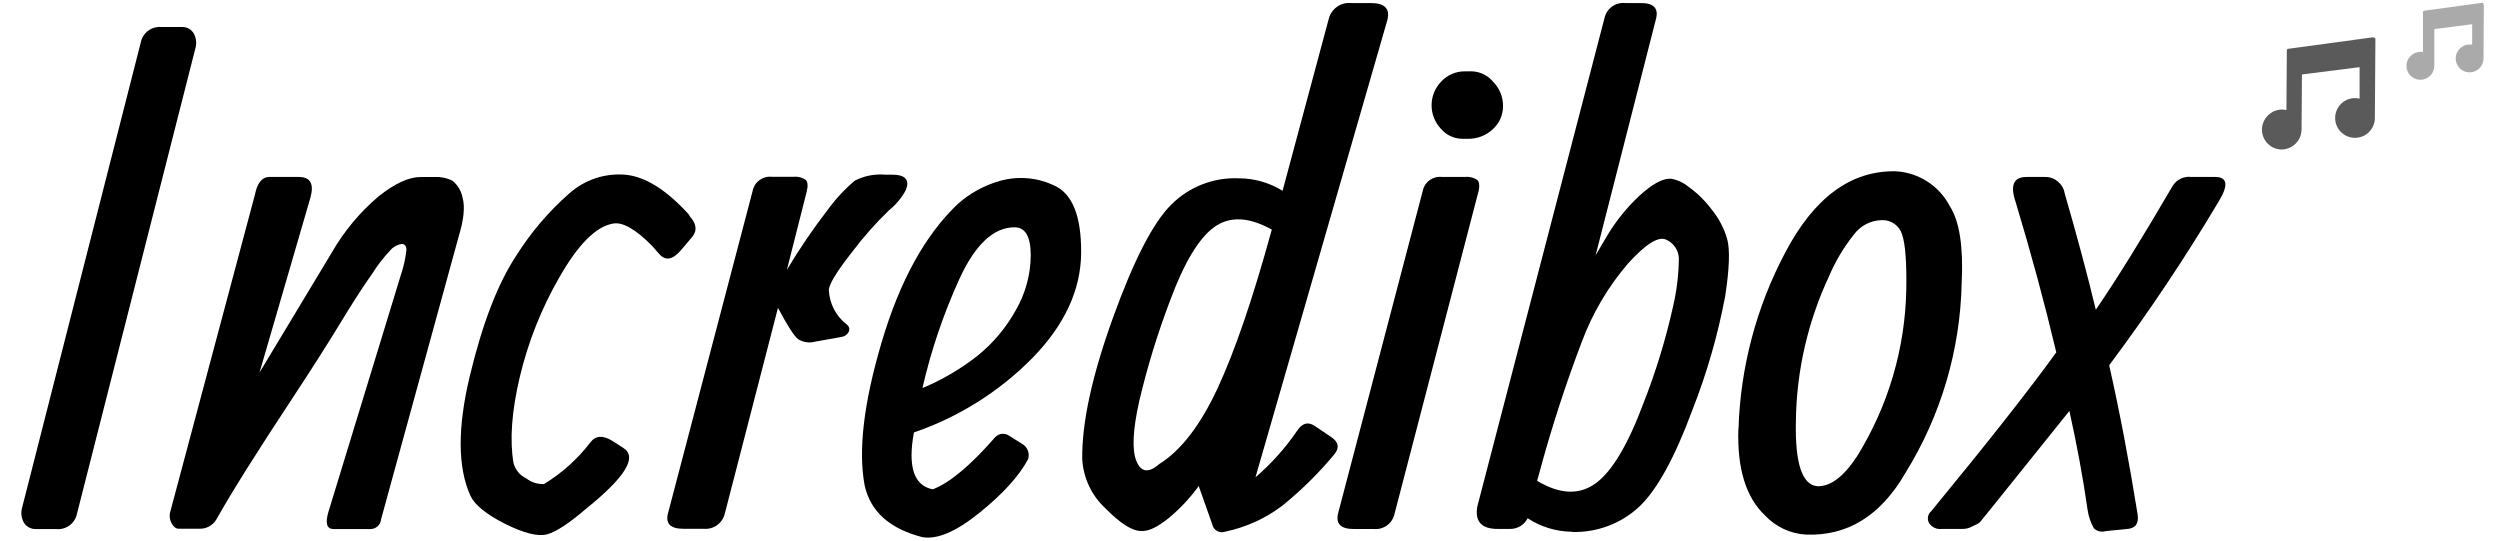
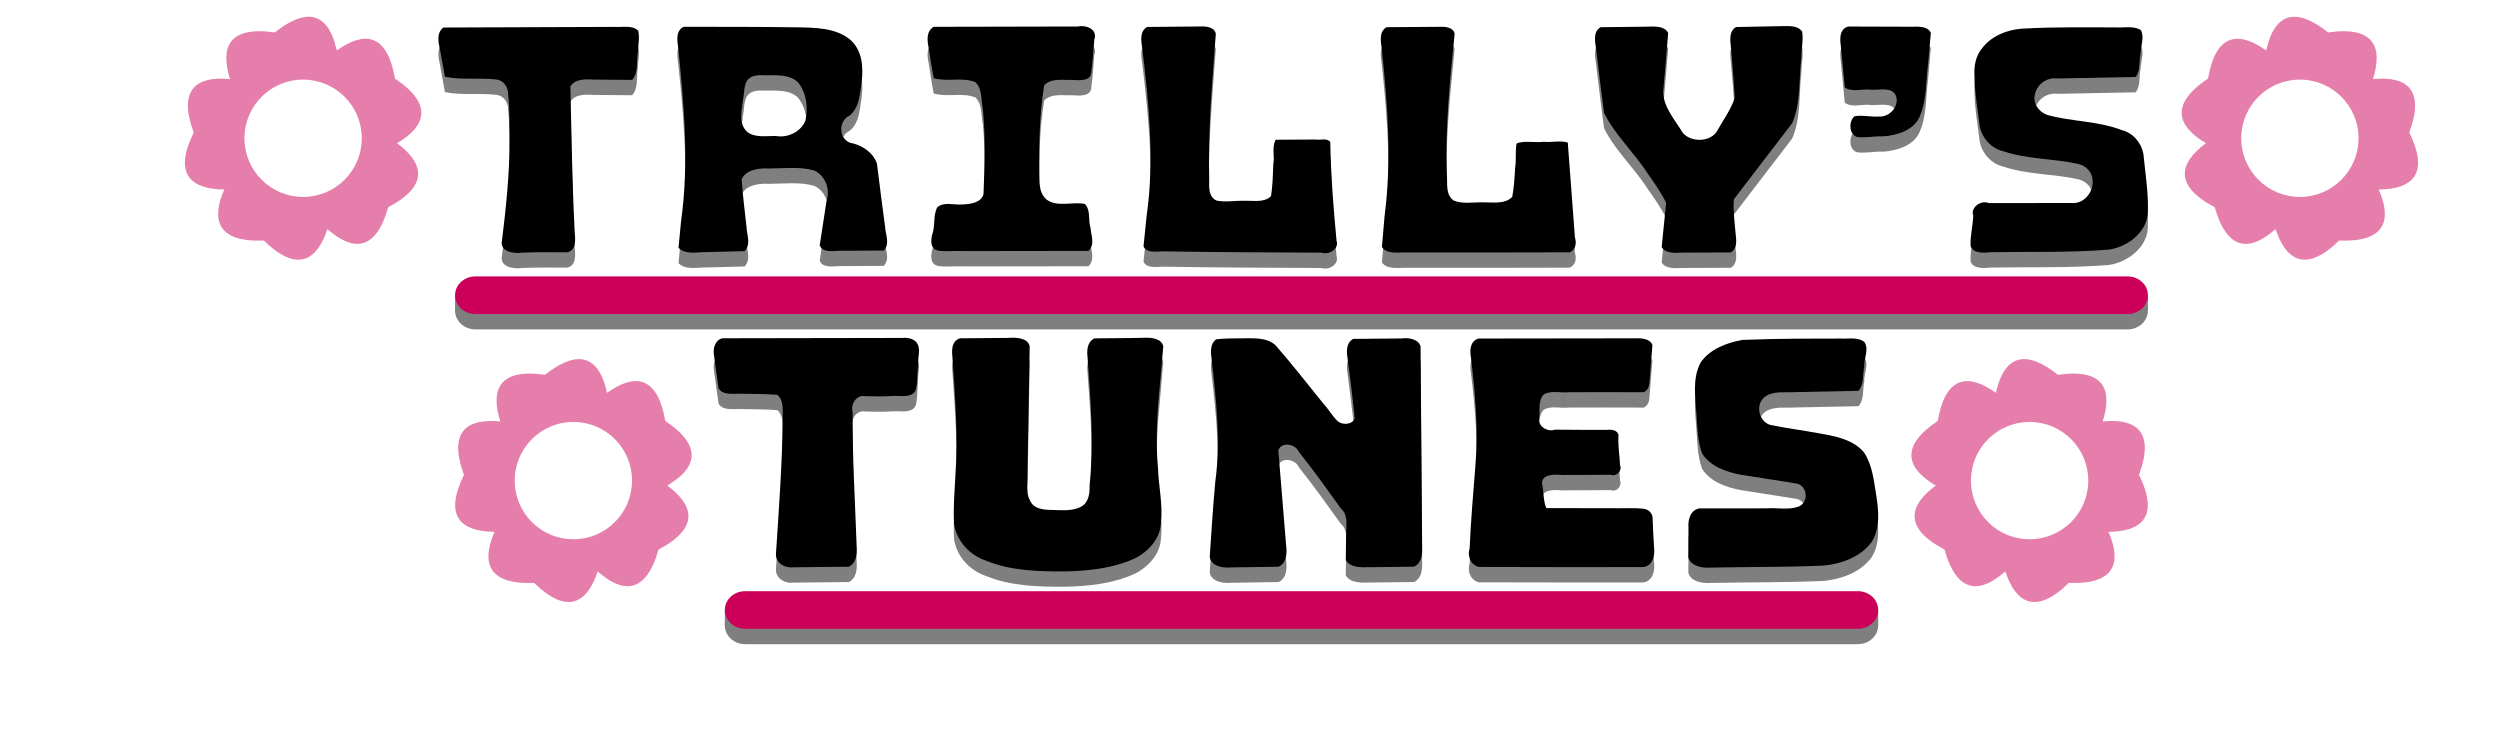
- <svg xmlns="http://www.w3.org/2000/svg" id="png" viewBox="0 0 370 80">
-   <defs>
-     <style>.cls-1{fill:#5a5a5a;}.cls-2{fill:#aaa;}</style>
+ <svg xmlns="http://www.w3.org/2000/svg" id="png" viewBox="0 0 555 165" version="1.1" xml:space="preserve" width="555" height="165">
+   <defs id="defs4">
+     <style id="style2">.cls-1{fill:#5a5a5a;}.cls-2{fill:#aaa;}</style>
  </defs>
-   <path d="M20.84,6.26A2.84,2.84,0,0,1,23.89,4h3a1.94,1.94,0,0,1,1.78.94,2.93,2.93,0,0,1,.22,2.32L11.4,76A2.84,2.84,0,0,1,8.33,78.3h-3a2,2,0,0,1-1.78-.93,2.86,2.86,0,0,1-.28-2.23Z" />
-   <path d="M38.41,55.13,49.08,37.42a31.33,31.33,0,0,1,7-8.4q3.58-2.82,6.14-2.82h2.16a5.07,5.07,0,0,1,2.58.55,4.19,4.19,0,0,1,1.5,2.51q.57,2-.58,5.76L56.4,76.85a1.58,1.58,0,0,1-1.65,1.45H49.38q-1.5,0-.8-2.45L59.35,40.62a17.06,17.06,0,0,0,.8-3.63q0-.88-.7-.88a2.71,2.71,0,0,0-1.68.93,21.92,21.92,0,0,0-2.63,3.39q-2,2.81-4.71,7.28t-7,11q-8,12.1-11.41,18.17a2.8,2.8,0,0,1-2.57,1.37h-3q-.63,0-1.07-.83a2.33,2.33,0,0,1-.14-1.83L37.72,28.85q.52-2.65,2.14-2.66h4.38q2.52,0,1.72,3Z" />
-   <path d="M102,31.91q1.65,1.75.4,3.21l-1.7,2q-1.76,2-3.11.5l-1.1-1.25q-3.71-3.76-5.86-3.26-3.71.7-7.82,7.89a55,55,0,0,0-5.89,14.83Q75.13,63.42,76,68.53a3.5,3.5,0,0,0,1.9,2.28,4,4,0,0,0,2.61.83,25,25,0,0,0,6.86-6.16q1.15-1.55,3.31-.2l1.55,1q3.26,2-5.56,9.07Q83,78.5,81,79.07t-6.23-1.53q-4.18-2.11-5.14-4.16-2.86-6.26-.08-17.81t6.81-17.66a42.1,42.1,0,0,1,7.9-9.29,11.07,11.07,0,0,1,8.32-2.76q4.46.43,9.47,6" />
-   <path d="M116.46,39.93a90.57,90.57,0,0,1,6-8.82,24.52,24.52,0,0,1,4.06-4.38,8.33,8.33,0,0,1,4.48-.88h1q3,0,2.05,2.3a9.71,9.71,0,0,1-2.51,3,52.86,52.86,0,0,0-5.44,6.16q-3.43,4.36-3.43,5.66A6.86,6.86,0,0,0,125.28,48a.87.87,0,0,1,.35,1.08,1.44,1.44,0,0,1-1.05.78l-3.91.7a3.2,3.2,0,0,1-2.53-.35q-.88-.65-3-4.65l-7.87,30.46a2.93,2.93,0,0,1-3.12,2.24h-3q-2.92,0-2.27-2.35l12.52-47.69a2.6,2.6,0,0,1,2.87-2.05h3.17a2.62,2.62,0,0,1,1.81.45q.45.45.15,1.71Z" />
-   <path d="M135.26,64q-1.4,7.61,2.79,8.42,3.74-1.42,9.27-7.75a1.57,1.57,0,0,1,2-.2l1.94,1.21a1.93,1.93,0,0,1,.9,2.28q-2,3.74-7.21,7.94t-8.47,3.59q-7.26-1.87-8.52-7.69-1.45-7.79,2.56-21.27T141.74,30.2A15.82,15.82,0,0,1,148,26.77a11.42,11.42,0,0,1,7.9.63q4.16,1.75,4.11,10T152.78,53a45.11,45.11,0,0,1-17.52,11m1.25-6.56a34.86,34.86,0,0,0,8.19-4.81,22.93,22.93,0,0,0,5.63-6.71,16.41,16.41,0,0,0,2.22-8.12q0-4.16-2.39-4.16-4.68,0-8.19,7.69a84.19,84.19,0,0,0-5.45,16.11" />
-   <path d="M205.32,3,185.81,70.64A35.3,35.3,0,0,0,192,63.72q1.1-1.65,2.55-.7L197,64.67q1.66,1.1.5,2.55a54.54,54.54,0,0,1-7.74,7.64,21.19,21.19,0,0,1-8.45,3.83,1.45,1.45,0,0,1-1.9-1.1l-2-5.66a25.46,25.46,0,0,1-4.46,4.76q-2.36,1.9-3.85,1.9h-.21q-2,0-5.31-3.38a10.72,10.72,0,0,1-3.41-7.29q-.1-8,4.53-20.84t8.66-16.81a13.32,13.32,0,0,1,10-3.88,12.27,12.27,0,0,1,6.46,1.85L196.68,2.7A3.12,3.12,0,0,1,200,.45h2.86Q206,.45,205.32,3M188.26,34q-5.11-2.86-8.54-.4t-6.56,10.92a117.34,117.34,0,0,0-4.56,14.88q-1.43,6.41-.4,8.87t3.38.4q4.81-3,8.64-11.24t8-23.43" />
-   <path d="M218.81,28.36,206.39,76.05a2.85,2.85,0,0,1-3.07,2.24h-3q-2.87,0-2.27-2.36l12.52-47.69a2.59,2.59,0,0,1,2.86-2.05h3.41a2.6,2.6,0,0,1,1.8.45q.45.45.19,1.71m-1.89-17.79h1A4.29,4.29,0,0,1,221,12.12a5.06,5.06,0,0,1,1.45,3.56,4.57,4.57,0,0,1-1.5,3.43,5.24,5.24,0,0,1-3.76,1.43h-.8a4.18,4.18,0,0,1-3.13-1.48,5.05,5.05,0,0,1,.05-7,4.73,4.73,0,0,1,3.58-1.5" />
-   <path d="M232.65,78.7a12.19,12.19,0,0,1-6.56-2,2.86,2.86,0,0,1-2.72,1.58h-1.73q-3.57,0-3-3.31L237.46,2.7A2.84,2.84,0,0,1,240.53.45h2.33q2.83,0,2.23,2.34l-8.94,35,1.5-2.55A27.21,27.21,0,0,1,242.6,29q2.78-2.55,4.53-2.55h.2a5.66,5.66,0,0,1,2.55,1.18A15.65,15.65,0,0,1,253.32,31a12.2,12.2,0,0,1,2.31,4.41q.63,2.31-.3,8.42a93.11,93.11,0,0,1-4.83,16.78Q246.58,71.23,242.6,75a14,14,0,0,1-9.95,3.73m-5.16-7.57q5,3,8.63.4t7.08-11.8a96.48,96.48,0,0,0,4.43-14.48,32.41,32.41,0,0,0,.84-7.09,3.14,3.14,0,0,0-1.86-2.71q-1.71-.85-5.68,3.54a38.35,38.35,0,0,0-6.85,11.64,202.62,202.62,0,0,0-6.29,19.44Z" />
-   <path d="M257.3,63.42a59.65,59.65,0,0,1,6.89-26q6.43-12.27,16.38-12.07a9.6,9.6,0,0,1,8,5.16q2.16,3.36,1.76,11.37A55.62,55.62,0,0,1,282,70q-5.48,9.47-14.72,9.12a9,9,0,0,1-6.08-2.86q-4.22-4-3.92-12.82m17.57,4.08a48.5,48.5,0,0,0,7.28-24.7q.1-6-.62-8.12a3,3,0,0,0-3-2.12,5.26,5.26,0,0,0-4.16,2.17,26.43,26.43,0,0,0-3.66,6.15,52.08,52.08,0,0,0-4.9,21.48q-.2,9.28,3.17,9.58,2.92.1,5.89-4.44" />
-   <path d="M285.75,75.74q12.42-15.08,18.58-23.59-2.55-10.77-6-22.2-1.3-3.76,1.59-3.76h2.75a2.9,2.9,0,0,1,2.9,2.42q2.76,9.52,4.61,17.23,4.52-6.59,11.39-18.35a2.84,2.84,0,0,1,2.76-1.3h3.51q2.76,0,.5,3.67a279.24,279.24,0,0,1-16.18,24.2q2.35,10.44,4.21,22.09.3,2.05-1.65,2.15l-3.06.3a1.79,1.79,0,0,1-1.76-.4,7.69,7.69,0,0,1-.94-2.77q-1-7-2.69-14.61l-9.42,11.73-2.63,3.27-.52.64-.46.57a1.74,1.74,0,0,1-.62.54l-.67.31a2.91,2.91,0,0,1-1.64.4H287.4a1.93,1.93,0,0,1-1.9-.88,1.39,1.39,0,0,1,.25-1.68" />
-   <path class="cls-1" d="M351.27,5.51,338.66,7.22a.24.24,0,0,0-.21.24l-.06,8.83a3,3,0,0,0-.68-.08,3,3,0,0,0-2.94,2.92,2.94,2.94,0,0,0,2.92,3h0a3,3,0,0,0,2.94-2.92l.06-8.19,8.53-1.08,0,4.66a3.09,3.09,0,0,0-.68-.08,2.94,2.94,0,1,0,2.94,3l.08-11.7a.24.24,0,0,0-.27-.24" />
-   <path class="cls-2" d="M367.52.48a.24.24,0,0,0-.19-.06l-8.52,1.16a.24.24,0,0,0-.21.23l0,5.87a2.17,2.17,0,0,0-.38,0,2.06,2.06,0,0,0,0,4.13h0a2.07,2.07,0,0,0,2.06-2.05l0-5.46,5.6-.71,0,3a2.16,2.16,0,0,0-.38,0,2.06,2.06,0,1,0,2.06,2.08l.05-7.9a.24.24,0,0,0-.08-.18m-9.34,11.06Z" />
+   <g style="fill:none;stroke:none;stroke-linecap:square;stroke-miterlimit:10" id="g2447" transform="matrix(1.841889,0,0,1.70193,-555.6926,-568.5273)">
+     <path id="path5" style="fill:#cc005a;fill-opacity:0.505;stroke-width:11.314;stroke-linecap:square" d="M 130.912 70.636 C 128.493 70.685 125.479 72.017 121.796 74.922 C 109.123 73.08 106.874 79.075 109.557 87.608 C 109.549 87.618 109.543 87.625 109.536 87.634 C 109.527 87.645 109.522 87.653 109.514 87.663 C 100.609 86.813 95.211 90.257 99.648 102.27 C 93.98 113.753 98.988 117.743 107.932 117.828 C 107.939 117.84 107.944 117.848 107.951 117.86 C 107.959 117.871 107.965 117.879 107.973 117.891 C 104.414 126.095 106.021 132.293 118.815 131.786 C 127.982 140.723 133.324 137.193 136.169 128.716 C 136.183 128.712 136.194 128.71 136.208 128.706 C 136.221 128.703 136.23 128.698 136.244 128.694 C 142.947 134.615 149.336 135 152.807 122.675 C 164.14 116.718 162.436 110.548 155.252 105.222 C 155.253 105.208 155.254 105.198 155.254 105.183 C 155.255 105.17 155.254 105.161 155.254 105.147 C 162.958 100.601 165.3 94.642 154.648 87.531 C 152.485 74.912 146.089 74.628 138.804 79.814 C 138.791 79.81 138.783 79.805 138.77 79.8 C 138.757 79.795 138.747 79.793 138.734 79.788 C 137.503 74.257 135.095 70.551 130.912 70.636 z M 129.544 87.808 A 16.03 16.03 0 0 1 145.573 103.837 A 16.03 16.03 0 0 1 129.544 119.867 A 16.03 16.03 0 0 1 113.512 103.837 A 16.03 16.03 0 0 1 129.544 87.808 z " transform="matrix(0.4410999,0,0,0.477374,313.6643,347.1701)" />
+     <g clip-path="url(#p.0)" id="g2434">
+       <rect style="fill:#7f7f7f;fill-opacity:1;stroke-width:9.338;stroke-linecap:square" id="rect2" width="139.018" height="2.001" x="389.056" y="413.617" />
+       <rect style="fill:#7f7f7f;fill-opacity:1;stroke-width:11.314;stroke-linecap:square" id="rect1" width="204.04" height="2.002" x="356.545" y="372.558" />
+       <path id="path2856-3" style="fill:#7f7f7f;fill-opacity:1;stroke:none;stroke-width:2.225;stroke-linecap:square;stroke-miterlimit:10" d="m 516.904,339.456 c -0.253,0.004 -0.501,0.014 -0.729,0.01 -1.746,0.036 -3.492,0.073 -5.238,0.109 -0.909,0.592 -0.691,1.825 -0.605,2.742 0.165,2.171 0.347,4.342 0.449,6.518 -0.501,1.592 -1.454,2.979 -2.209,4.453 -0.989,1.463 -3.578,1.3 -4.301,-0.34 -0.987,-1.664 -2.337,-3.396 -2.072,-5.451 0.203,-2.382 0.387,-4.766 0.559,-7.15 -0.466,-0.977 -1.714,-0.836 -2.611,-0.816 -1.847,0.028 -3.694,0.045 -5.541,0.068 -0.937,0.626 -0.644,1.905 -0.533,2.844 0.301,2.776 0.62,5.549 0.957,8.32 1.31,2.915 3.658,5.175 5.252,7.92 0.811,1.229 1.62,2.469 2.234,3.811 -0.18,1.933 -0.361,3.866 -0.541,5.799 0.534,0.915 1.739,0.719 2.631,0.711 1.9,-0.017 3.799,-0.016 5.699,-0.025 0.924,-0.608 0.622,-1.847 0.553,-2.768 -0.106,-1.389 -0.288,-2.781 -0.176,-4.176 2.342,-3.311 4.686,-6.621 7.031,-9.93 1.082,-2.726 0.778,-5.732 1.107,-8.598 -0.009,-1.104 0.255,-2.27 0.084,-3.338 -0.431,-0.682 -1.24,-0.726 -2,-0.713 z m -84.881,0.004 c -0.142,0.002 -0.287,0.018 -0.428,0.047 -5.789,0.007 -11.58,0.028 -17.369,0.041 -0.912,0.585 -0.788,1.837 -0.592,2.758 0.183,1.315 0.355,2.631 0.605,3.936 1.631,0.532 3.423,-0.176 5.02,0.521 0.877,0.937 0.657,2.322 0.9,3.486 0.327,3.702 0.222,7.424 0.076,11.133 -0.261,1.083 -1.556,1.301 -2.502,1.332 -1.021,0.127 -2.274,-0.427 -3.098,0.414 -0.449,1.022 -0.237,2.173 -0.504,3.238 -0.266,0.853 -0.436,2.254 0.777,2.398 0.974,0.129 1.959,-0.032 2.939,0.037 5.01,-0.008 10.02,-0.015 15.029,-0.023 0.824,-0.796 0.329,-2.014 0.26,-2.992 -0.319,-1.018 0.067,-2.276 -0.686,-3.135 -1.508,-0.331 -3.235,0.464 -4.582,-0.541 -1.08,-0.975 -0.866,-2.572 -0.916,-3.883 -0.029,-3.695 0.055,-7.403 0.598,-11.064 0.859,-0.975 2.289,-0.63 3.432,-0.693 0.875,0.087 2.238,0.167 2.25,-1.059 0.182,-1.389 0.238,-2.792 0.357,-4.188 0.362,-1.147 -0.572,-1.78 -1.568,-1.764 z m 14.648,0.035 c -0.096,-0.001 -0.189,10e-4 -0.275,0.008 -2.145,0.021 -4.289,0.042 -6.434,0.062 -0.951,0.589 -0.72,1.876 -0.586,2.807 0.795,7.241 1.484,14.58 0.521,21.842 l -0.375,3.969 c 0.387,0.915 1.539,0.666 2.328,0.652 6.382,0.118 12.767,0.138 19.15,0.172 0.9,0.344 2.124,-0.54 1.791,-1.531 -0.383,-4.295 -0.685,-8.6 -0.762,-12.912 -0.431,-0.555 -1.177,-0.204 -1.758,-0.314 -1.608,0.009 -3.216,0.018 -4.824,0.027 -0.496,1.041 -0.083,2.212 -0.281,3.307 -0.048,1.355 -0.087,2.712 -0.275,4.057 -0.858,0.904 -2.216,0.539 -3.32,0.605 -1.085,-0.034 -2.181,0.207 -3.256,-0.033 -0.978,-0.516 -0.909,-1.79 -0.873,-2.734 -0.172,-6.342 0.363,-12.672 0.793,-18.994 -0.08,-0.754 -0.896,-0.979 -1.564,-0.988 z m 77.811,0.012 -0.176,0.053 c -1.011,0.482 -0.821,1.783 -0.721,2.699 l 0.459,5.191 c 0.931,0.709 2.135,0.123 3.184,0.303 0.979,0.062 2.461,-0.406 2.961,0.736 0.497,1.294 -0.666,2.87 -2.057,2.762 -0.969,0.063 -1.943,-0.22 -2.908,-0.043 -0.742,0.661 -0.682,2.411 0.316,2.705 1.034,0.158 2.068,-0.141 3.104,-0.08 1.762,-0.115 3.793,-0.841 4.449,-2.641 0.862,-2.157 0.703,-4.528 0.994,-6.795 l 0.328,-4.059 c -0.363,-0.904 -1.493,-0.821 -2.297,-0.805 -2.545,0.002 -5.091,-0.02 -7.637,-0.027 z m -48.967,0.033 c -0.092,-0.001 -0.181,10e-4 -0.264,0.008 -2.146,0.016 -4.293,0.031 -6.439,0.047 -0.947,0.609 -0.679,1.891 -0.578,2.83 0.714,7.205 1.214,14.491 0.354,21.707 -0.111,1.379 -0.223,2.758 -0.334,4.137 0.602,0.954 1.887,0.704 2.84,0.709 6.591,0.013 13.182,0.008 19.773,-0.016 0.743,-0.284 0.878,-1.243 0.654,-1.922 l -0.863,-12.402 c -0.948,-0.291 -1.943,0.008 -2.912,-0.092 -1.037,0.141 -2.478,-0.199 -3.268,0.236 -0.168,1.06 -0.005,2.143 -0.168,3.205 -0.066,1.254 -0.138,2.509 -0.346,3.748 -0.922,1.011 -2.426,0.676 -3.639,0.709 -1.153,-0.029 -2.371,0.25 -3.461,-0.256 -0.972,-0.827 -0.686,-2.239 -0.775,-3.365 -0.236,-6.125 0.373,-12.238 0.928,-18.33 -0.056,-0.735 -0.858,-0.946 -1.502,-0.953 z m -91.383,0.004 -0.16,0.066 c -0.894,0.644 -0.615,1.891 -0.52,2.824 0.713,7.463 1.3,15.012 0.33,22.48 -0.102,1.153 -0.205,2.307 -0.307,3.461 0.845,0.919 2.201,0.555 3.297,0.561 1.553,-0.042 3.105,-0.083 4.658,-0.125 0.813,-0.87 0.277,-2.121 0.242,-3.156 -0.218,-2.074 -0.453,-4.147 -0.588,-6.229 0.534,-1.247 2.08,-1.476 3.283,-1.4 1.822,-3e-5 3.716,-0.284 5.48,0.266 1.393,0.721 1.926,2.535 1.467,3.979 l -0.82,5.764 c 0.32,0.996 1.558,0.761 2.365,0.725 1.782,0.007 3.564,-0.025 5.346,-0.033 0.799,-0.864 0.205,-2.072 0.17,-3.088 -0.343,-2.75 -0.671,-5.502 -0.984,-8.256 -0.453,-1.441 -1.816,-2.441 -3.266,-2.719 -1.407,-0.621 -1.35,-2.91 -0.002,-3.564 1.219,-1.11 1.184,-2.901 1.43,-4.408 0.206,-1.899 0.081,-4.129 -1.428,-5.502 -1.744,-1.529 -4.213,-1.537 -6.404,-1.574 -4.529,-0.076 -9.06,-0.06 -13.59,-0.07 z m -7.244,0.002 c -0.383,0.01 -0.769,0.04 -1.121,0.01 l -20.635,0.082 c -0.885,0.733 -0.577,2.016 -0.387,2.988 0.192,1.145 0.384,2.29 0.576,3.436 2.042,0.458 4.16,0.09 6.215,0.361 0.954,0.132 1.405,1.067 1.406,1.945 0.195,1.954 0.136,3.924 0.18,5.885 -0.005,4.52 -0.445,9.025 -0.961,13.512 0.044,1.175 1.498,1.374 2.418,1.244 1.815,-0.094 3.632,-0.054 5.449,-0.049 1.21,-0.263 0.995,-1.764 0.934,-2.695 -0.3,-6.305 -0.383,-12.618 -0.52,-18.928 0.512,-0.993 1.804,-0.981 2.766,-0.908 1.561,0.014 3.121,0.027 4.682,0.041 0.791,-0.985 0.485,-2.326 0.678,-3.486 0.013,-0.977 0.262,-1.964 0.051,-2.936 -0.46,-0.478 -1.092,-0.518 -1.73,-0.502 z m 181.053,0.059 c -0.207,0.006 -0.414,0.018 -0.615,0.025 -3.965,-0.013 -7.94,-0.09 -11.9,0.158 -1.839,0.132 -3.672,0.949 -4.77,2.471 -0.808,1.003 -1.043,2.315 -0.982,3.572 0.015,2.241 0.389,4.461 0.639,6.682 0.274,1.498 1.347,2.909 2.873,3.275 2.889,1.058 6.03,0.926 8.994,1.646 1.013,0.236 1.742,1.183 1.742,2.219 0.098,1.412 -1.024,3.042 -2.559,2.875 -3.32,0.004 -6.639,0.01 -9.959,0.014 -0.971,-0.446 -2.246,0.606 -1.875,1.645 -0.04,1.328 -0.39,2.65 -0.316,3.975 0.318,0.947 1.529,0.9 2.342,0.787 4.79,-0.088 9.596,0.079 14.373,-0.342 2.416,-0.412 4.688,-2.498 4.65,-5.061 0.06,-2.48 -0.318,-4.939 -0.539,-7.402 -0.227,-1.419 -1.223,-2.765 -2.65,-3.139 -2.833,-1.178 -5.98,-1.081 -8.893,-1.947 -1.072,-0.376 -1.808,-1.538 -1.539,-2.67 0.202,-1.241 1.39,-2.299 2.682,-2.098 3.162,-0.068 6.323,-0.135 9.484,-0.203 0.593,-0.906 0.36,-2.041 0.574,-3.051 0.018,-1.016 0.503,-2.096 0.029,-3.072 -0.537,-0.342 -1.165,-0.377 -1.785,-0.359 z m -164.479,6.25 c 0.13,7.9e-4 0.259,0.006 0.387,0.012 1.358,0.011 2.973,-0.164 4.012,0.9 1.057,1.414 1.261,3.328 0.908,5.016 -0.493,1.398 -2.082,2.296 -3.535,2.01 -1.194,-0.032 -2.623,0.295 -3.574,-0.631 -1.02,-1.186 -0.525,-2.842 -0.391,-4.236 0.191,-0.97 -4e-5,-2.373 1.059,-2.867 0.355,-0.169 0.746,-0.205 1.135,-0.203 z m -34.463,26.25 c -1.36,0 -2.455,1.095 -2.455,2.455 0,1.36 1.095,2.455 2.455,2.455 h 199.129 c 1.36,0 2.455,-1.095 2.455,-2.455 0,-1.36 -1.095,-2.455 -2.455,-2.455 z m 80.992,7.998 c -0.114,-0.002 -0.226,-7.1e-4 -0.332,0.004 -2.009,0.066 -4.021,0.045 -6.031,0.078 -0.903,0.43 -0.945,1.578 -0.855,2.441 0.381,5.559 0.772,11.149 0.254,16.713 0.025,1.001 -0.077,2.249 -1.035,2.812 -1.1,0.625 -2.403,0.429 -3.609,0.414 -0.941,-0.013 -2.068,-0.152 -2.492,-1.135 -0.646,-1.161 -0.3,-2.522 -0.354,-3.779 0.089,-5.474 0.178,-10.948 0.268,-16.422 -0.235,-1.147 -1.647,-1.174 -2.58,-1.104 -1.935,0.018 -3.87,0.035 -5.805,0.053 -1.147,0.364 -0.998,1.795 -0.908,2.746 0.319,5.084 0.682,10.185 0.328,15.277 -0.099,2.052 -0.261,4.113 -0.15,6.166 0.274,2.16 1.826,4.098 3.881,4.826 2.98,1.327 6.314,1.402 9.521,1.391 2.867,-0.067 5.817,-0.417 8.412,-1.711 1.693,-0.934 3.079,-2.666 3.121,-4.662 0.246,-2.348 -0.276,-4.681 -0.352,-7.023 -0.33,-3.891 -0.069,-7.799 0.291,-11.678 0.113,-1.426 0.227,-2.852 0.34,-4.277 -0.168,-0.894 -1.111,-1.115 -1.912,-1.131 z m -29.203,0.01 c -0.151,-0.005 -0.303,0.002 -0.449,0.018 -7.194,0.014 -14.388,0.029 -21.582,0.043 -0.873,0.241 -1.11,1.275 -1.025,2.066 0.192,1.479 0.381,2.962 0.568,4.443 0.494,0.94 1.709,0.711 2.588,0.723 1.501,0.024 3.002,0.031 4.5,0.137 0.82,0.802 0.625,2.043 0.645,3.08 -0.044,5.923 -0.466,11.834 -0.816,17.744 -0.013,1.107 1.064,1.835 2.1,1.68 2.232,-0.013 4.465,-0.043 6.697,-0.074 1.065,-0.614 0.981,-1.999 0.918,-3.061 -0.181,-5.689 -0.513,-11.376 -0.467,-17.07 -0.283,-0.991 0.399,-2.362 1.576,-2.113 1.082,0.01 2.167,0.074 3.246,-0.031 0.947,-0.065 2.439,0.334 2.805,-0.855 0.221,-1.062 0.147,-2.164 0.264,-3.242 -0.062,-0.997 0.449,-2.226 -0.32,-3.033 -0.334,-0.312 -0.792,-0.437 -1.246,-0.453 z m 60.207,0.053 c -0.113,0.004 -0.223,0.015 -0.328,0.031 -1.956,0.019 -3.913,0.038 -5.869,0.057 -0.852,0.504 -0.823,1.638 -0.688,2.494 0.312,2.612 0.625,5.224 0.865,7.844 -0.243,0.848 -1.379,0.929 -1.994,0.449 -0.661,-0.652 -1.089,-1.522 -1.701,-2.232 -1.928,-2.594 -3.824,-5.211 -5.852,-7.729 -1.062,-1.06 -2.715,-0.896 -4.086,-0.9 -1.022,0.016 -2.047,9e-5 -3.062,0.127 -0.819,0.669 -0.642,1.844 -0.535,2.77 0.541,5.239 1.098,10.54 0.43,15.795 -0.281,3.271 -0.468,6.549 -0.672,9.826 0.147,1.132 1.481,1.484 2.453,1.369 1.951,-0.031 3.902,-0.063 5.854,-0.094 1.016,-0.533 1.01,-1.852 0.896,-2.844 -0.319,-4.11 -0.63,-8.219 -0.936,-12.33 0.339,-1.178 2.063,-0.848 2.443,0.146 1.781,2.421 3.434,4.932 5.098,7.434 0.852,0.788 0.674,2.054 0.633,3.096 -0.015,1.206 -0.03,2.413 -0.045,3.619 0.546,1.035 1.877,0.965 2.881,0.943 1.783,-0.023 3.567,-0.046 5.35,-0.068 0.936,-0.482 1.006,-1.678 0.975,-2.605 -0.061,-8.709 -0.127,-17.418 -0.189,-26.127 -0.211,-0.823 -1.13,-1.102 -1.92,-1.07 z m 27.688,0.012 -0.184,0.002 -0.164,0.002 c -6.141,0.009 -12.283,0.018 -18.424,0.027 -1.03,0.291 -1.086,1.571 -0.928,2.445 0.52,4.691 0.913,9.425 0.539,14.143 -0.266,3.6 -0.549,7.199 -0.697,10.807 -0.299,0.914 0.115,2.167 1.131,2.4 6.59,0.038 13.18,0.012 19.77,0.018 1.24,-0.15 1.462,-1.647 1.324,-2.66 -0.084,-1.229 -0.116,-2.461 -0.166,-3.691 -0.008,-0.689 -0.53,-1.259 -1.229,-1.27 -1.269,-0.134 -2.55,-0.019 -3.824,-0.06 l -7.768,-0.008 c -0.378,-1.037 -0.302,-2.161 -0.508,-3.232 -0.024,-1.23 1.533,-1.18 2.4,-1.092 1.958,0.002 3.917,-0.009 5.875,-0.027 0.71,0.301 1.402,-0.554 1.131,-1.219 -0.059,-1.325 -0.281,-2.646 -0.193,-3.975 -0.103,-0.602 -0.832,-0.745 -1.34,-0.666 -2.113,0.018 -4.225,-0.014 -6.338,-0.023 -0.954,0.361 -2.148,-0.56 -1.871,-1.59 0.106,-1.008 -0.181,-2.188 0.553,-3.02 0.926,-0.557 2.051,-0.147 3.066,-0.279 2.992,-0.007 5.983,-0.014 8.975,0.004 0.734,-0.339 0.67,-1.275 0.732,-1.951 0.104,-1.396 0.209,-2.792 0.312,-4.188 -0.284,-0.89 -1.391,-0.924 -2.176,-0.896 z m 26.031,0.021 c -0.373,0.006 -0.751,0.033 -1.1,0.01 -1.803,0.005 -3.605,0.01 -5.408,0.016 -2.169,0.02 -4.337,0.075 -6.504,0.164 -1.938,0.376 -3.962,1.23 -5.045,2.971 -1.008,2.108 -0.62,4.507 -0.49,6.75 0.112,1.711 0.129,3.461 0.688,5.102 0.985,1.692 2.959,2.436 4.789,2.791 2.228,0.378 4.46,0.736 6.684,1.139 1.275,0.4 1.363,2.499 0.121,2.998 -1.242,0.471 -2.579,0.105 -3.865,0.221 -2.696,0.003 -5.392,0.005 -8.088,0.008 -1.113,0.241 -1.368,1.57 -1.291,2.541 0.01,1.283 -0.003,2.565 -0.016,3.848 0.278,1.129 1.631,1.41 2.637,1.332 4.579,-0.107 9.163,-0.042 13.738,-0.27 2.211,-0.246 4.501,-1.204 5.75,-3.131 1.032,-1.848 0.805,-4.059 0.518,-6.07 -0.3,-1.886 -0.442,-3.89 -1.467,-5.551 -1.231,-1.618 -3.329,-2.113 -5.227,-2.457 -2.025,-0.415 -4.077,-0.686 -6.096,-1.135 -1.494,-0.553 -1.815,-2.92 -0.457,-3.797 1.054,-0.668 2.347,-0.383 3.521,-0.482 2.532,-0.055 5.062,-0.111 7.594,-0.166 0.725,-0.907 0.465,-2.137 0.697,-3.197 -0.072,-1.047 0.6,-2.164 0.023,-3.15 -0.471,-0.442 -1.085,-0.492 -1.707,-0.482 z m -133.203,32.965 c -1.36,0 -2.455,1.095 -2.455,2.455 0,1.36 1.095,2.455 2.455,2.455 h 134.107 c 1.36,0 2.455,-1.095 2.455,-2.455 0,-1.36 -1.095,-2.455 -2.455,-2.455 z" />
+       <path style="fill:#000000;stroke-width:2.225" d="m 557.326,337.629 c -3.965,-0.013 -7.94,-0.09 -11.9,0.158 -1.839,0.132 -3.673,0.95 -4.771,2.471 -0.808,1.003 -1.042,2.315 -0.982,3.572 0.015,2.241 0.389,4.461 0.639,6.682 0.274,1.498 1.346,2.909 2.872,3.275 2.889,1.058 6.031,0.926 8.995,1.646 1.013,0.236 1.742,1.183 1.742,2.218 0.098,1.412 -1.024,3.043 -2.558,2.876 -3.32,0.004 -6.64,0.009 -9.959,0.013 -0.971,-0.446 -2.246,0.606 -1.875,1.645 -0.04,1.328 -0.39,2.651 -0.316,3.975 0.318,0.947 1.529,0.9 2.342,0.786 4.79,-0.088 9.596,0.078 14.373,-0.343 2.416,-0.412 4.688,-2.497 4.651,-5.06 0.06,-2.48 -0.319,-4.938 -0.539,-7.402 -0.227,-1.419 -1.223,-2.765 -2.651,-3.138 -2.833,-1.178 -5.98,-1.082 -8.892,-1.948 -1.072,-0.376 -1.808,-1.538 -1.54,-2.67 0.202,-1.241 1.389,-2.299 2.681,-2.098 3.162,-0.068 6.323,-0.135 9.485,-0.203 0.593,-0.906 0.359,-2.042 0.573,-3.052 0.018,-1.016 0.504,-2.095 0.03,-3.071 -0.716,-0.455 -1.594,-0.366 -2.4,-0.334 z" id="path2856" />
+       <path style="fill:#000000;stroke-width:2.225" d="m 524.307,337.559 c -1.011,0.482 -0.821,1.783 -0.72,2.7 0.153,1.73 0.306,3.461 0.459,5.191 0.931,0.709 2.135,0.123 3.184,0.303 0.979,0.062 2.462,-0.405 2.962,0.737 0.497,1.294 -0.668,2.869 -2.058,2.761 -0.969,0.063 -1.942,-0.22 -2.907,-0.042 -0.742,0.661 -0.682,2.411 0.316,2.705 1.034,0.158 2.068,-0.14 3.104,-0.079 1.762,-0.115 3.791,-0.84 4.448,-2.64 0.862,-2.157 0.704,-4.529 0.994,-6.795 0.11,-1.353 0.219,-2.706 0.329,-4.059 -0.363,-0.904 -1.494,-0.821 -2.297,-0.805 -2.545,0.002 -5.091,-0.02 -7.636,-0.027 l -0.175,0.052 z" id="path2854" />
+       <path style="fill:#000000;stroke-width:2.225" d="m 516.176,337.465 c -1.746,0.036 -3.492,0.073 -5.238,0.109 -0.909,0.592 -0.691,1.825 -0.605,2.742 0.165,2.171 0.347,4.342 0.449,6.518 -0.501,1.592 -1.454,2.979 -2.209,4.453 -0.989,1.463 -3.578,1.3 -4.301,-0.34 -0.987,-1.664 -2.338,-3.397 -2.073,-5.452 0.203,-2.382 0.388,-4.765 0.559,-7.15 -0.466,-0.977 -1.714,-0.835 -2.611,-0.816 -1.847,0.028 -3.694,0.044 -5.542,0.068 -0.937,0.626 -0.644,1.905 -0.533,2.844 0.301,2.776 0.62,5.549 0.957,8.32 1.31,2.915 3.658,5.176 5.252,7.921 0.811,1.229 1.62,2.468 2.235,3.81 -0.18,1.933 -0.361,3.866 -0.541,5.799 0.534,0.915 1.739,0.718 2.63,0.71 1.9,-0.017 3.8,-0.015 5.7,-0.025 0.924,-0.608 0.622,-1.846 0.553,-2.767 -0.106,-1.389 -0.288,-2.782 -0.176,-4.177 2.342,-3.311 4.686,-6.621 7.031,-9.93 1.082,-2.726 0.778,-5.733 1.107,-8.599 -0.009,-1.104 0.254,-2.27 0.084,-3.338 -0.575,-0.909 -1.818,-0.684 -2.728,-0.702 z" id="path2852" />
+       <path style="fill:#000000;stroke-width:2.225" d="m 475.252,337.547 c -2.146,0.016 -4.293,0.031 -6.439,0.047 -0.947,0.609 -0.679,1.891 -0.578,2.83 0.714,7.205 1.213,14.492 0.353,21.708 -0.111,1.379 -0.222,2.757 -0.333,4.136 0.602,0.954 1.887,0.704 2.84,0.709 6.591,0.013 13.182,0.008 19.773,-0.016 0.743,-0.284 0.878,-1.243 0.654,-1.922 -0.288,-4.134 -0.576,-8.268 -0.863,-12.402 -0.948,-0.291 -1.944,0.008 -2.912,-0.091 -1.037,0.141 -2.478,-0.2 -3.267,0.236 -0.168,1.06 -0.005,2.143 -0.168,3.205 -0.066,1.253 -0.138,2.509 -0.346,3.748 -0.922,1.011 -2.425,0.677 -3.638,0.71 -1.153,-0.029 -2.371,0.249 -3.462,-0.257 -0.972,-0.827 -0.687,-2.24 -0.776,-3.366 -0.236,-6.125 0.374,-12.237 0.928,-18.329 -0.063,-0.84 -1.103,-0.996 -1.766,-0.945 z" id="path2850" />
+       <path style="fill:#000000;stroke-width:2.225" d="m 446.396,337.502 c -2.145,0.021 -4.289,0.042 -6.434,0.062 -0.951,0.589 -0.72,1.876 -0.586,2.807 0.795,7.241 1.485,14.581 0.522,21.842 -0.125,1.323 -0.25,2.646 -0.375,3.968 0.387,0.915 1.539,0.667 2.328,0.653 6.382,0.118 12.767,0.138 19.15,0.171 0.9,0.344 2.124,-0.54 1.791,-1.531 -0.383,-4.295 -0.685,-8.6 -0.762,-12.912 -0.431,-0.555 -1.177,-0.204 -1.758,-0.314 -1.608,0.009 -3.216,0.018 -4.824,0.027 -0.496,1.041 -0.083,2.212 -0.28,3.306 -0.048,1.355 -0.088,2.713 -0.276,4.058 -0.858,0.904 -2.215,0.539 -3.319,0.605 -1.085,-0.034 -2.182,0.207 -3.257,-0.033 -0.978,-0.516 -0.909,-1.79 -0.873,-2.734 -0.172,-6.342 0.363,-12.672 0.793,-18.994 -0.091,-0.862 -1.145,-1.033 -1.84,-0.98 z" id="path2848" />
+       <path style="fill:#000000;stroke-width:2.225" d="m 414.227,337.547 c -0.912,0.585 -0.788,1.837 -0.592,2.758 0.183,1.315 0.355,2.631 0.605,3.936 1.631,0.532 3.423,-0.176 5.02,0.521 0.877,0.937 0.657,2.322 0.901,3.487 0.327,3.702 0.221,7.424 0.076,11.132 -0.261,1.083 -1.556,1.301 -2.502,1.332 -1.021,0.127 -2.274,-0.427 -3.098,0.414 -0.449,1.022 -0.237,2.173 -0.504,3.238 -0.266,0.853 -0.436,2.254 0.777,2.398 0.974,0.129 1.96,-0.031 2.94,0.038 5.01,-0.008 10.019,-0.016 15.029,-0.024 0.824,-0.796 0.329,-2.014 0.26,-2.992 -0.319,-1.018 0.067,-2.276 -0.686,-3.135 -1.508,-0.331 -3.235,0.464 -4.582,-0.541 -1.08,-0.975 -0.866,-2.571 -0.916,-3.882 -0.029,-3.695 0.055,-7.404 0.598,-11.065 0.859,-0.976 2.288,-0.631 3.431,-0.694 0.875,0.087 2.239,0.168 2.251,-1.058 0.182,-1.389 0.238,-2.793 0.358,-4.189 0.414,-1.311 -0.868,-1.948 -1.997,-1.716 -5.789,0.007 -11.58,0.028 -17.369,0.041 z" id="path2846" />
+       <path id="path2844" style="fill:#000000;stroke-width:2.225" d="m 383.973,337.609 c -0.894,0.644 -0.615,1.891 -0.52,2.824 0.713,7.463 1.299,15.013 0.33,22.481 -0.102,1.153 -0.204,2.307 -0.306,3.46 0.845,0.919 2.201,0.555 3.297,0.561 1.553,-0.042 3.105,-0.083 4.658,-0.125 0.813,-0.87 0.277,-2.121 0.243,-3.156 -0.218,-2.074 -0.454,-4.147 -0.588,-6.228 0.534,-1.247 2.079,-1.475 3.282,-1.4 1.822,-3e-5 3.716,-0.285 5.481,0.265 1.393,0.721 1.927,2.535 1.467,3.979 -0.273,1.921 -0.547,3.842 -0.82,5.764 0.32,0.996 1.558,0.76 2.365,0.724 1.782,0.007 3.564,-0.025 5.346,-0.033 0.799,-0.864 0.205,-2.072 0.17,-3.088 -0.343,-2.75 -0.671,-5.502 -0.984,-8.256 -0.453,-1.441 -1.816,-2.441 -3.266,-2.719 -1.407,-0.621 -1.35,-2.91 -0.002,-3.564 1.219,-1.11 1.184,-2.901 1.43,-4.409 0.206,-1.899 0.08,-4.128 -1.429,-5.501 -1.744,-1.529 -4.213,-1.538 -6.404,-1.576 -4.529,-0.076 -9.06,-0.059 -13.589,-0.069 z m 9.877,6.256 c 1.358,0.011 2.973,-0.164 4.012,0.9 1.057,1.414 1.262,3.327 0.909,5.015 -0.493,1.398 -2.083,2.296 -3.536,2.01 -1.194,-0.032 -2.623,0.295 -3.574,-0.631 -1.02,-1.186 -0.524,-2.843 -0.39,-4.237 0.191,-0.97 -2.1e-4,-2.372 1.058,-2.867 0.473,-0.226 1.01,-0.214 1.521,-0.191 z" />
+       <path style="fill:#000000;stroke-width:2.225" d="m 355.133,337.637 c -0.885,0.733 -0.577,2.016 -0.387,2.988 0.192,1.145 0.384,2.29 0.576,3.436 2.042,0.458 4.16,0.09 6.215,0.362 0.954,0.132 1.405,1.067 1.406,1.945 0.195,1.954 0.137,3.923 0.18,5.884 -0.005,4.52 -0.445,9.026 -0.961,13.512 0.044,1.175 1.497,1.375 2.417,1.245 1.815,-0.094 3.633,-0.055 5.45,-0.049 1.21,-0.263 0.996,-1.765 0.934,-2.696 -0.3,-6.305 -0.383,-12.617 -0.52,-18.927 0.512,-0.993 1.804,-0.981 2.766,-0.908 1.561,0.014 3.121,0.027 4.682,0.041 0.791,-0.985 0.485,-2.327 0.677,-3.487 0.013,-0.977 0.263,-1.963 0.051,-2.935 -0.737,-0.764 -1.911,-0.412 -2.851,-0.492 -6.879,0.027 -13.757,0.054 -20.636,0.082 z" id="path2430" />
+       <path style="fill:#000000;stroke-width:2.225" d="m 518.207,378.223 c -2.169,0.02 -4.337,0.075 -6.504,0.164 -1.938,0.376 -3.962,1.23 -5.045,2.971 -1.008,2.108 -0.62,4.507 -0.49,6.75 0.112,1.711 0.129,3.461 0.688,5.102 0.985,1.692 2.959,2.436 4.789,2.791 2.228,0.378 4.46,0.736 6.684,1.139 1.275,0.4 1.363,2.499 0.121,2.998 -1.242,0.471 -2.579,0.106 -3.864,0.221 -2.696,0.003 -5.392,0.005 -8.089,0.008 -1.113,0.241 -1.369,1.569 -1.292,2.541 0.01,1.283 -0.002,2.565 -0.015,3.848 0.278,1.129 1.631,1.41 2.637,1.332 4.579,-0.107 9.162,-0.041 13.738,-0.269 2.211,-0.246 4.501,-1.204 5.75,-3.131 1.032,-1.848 0.805,-4.059 0.518,-6.07 -0.3,-1.886 -0.442,-3.89 -1.467,-5.551 -1.231,-1.618 -3.328,-2.112 -5.226,-2.457 -2.025,-0.415 -4.077,-0.686 -6.096,-1.135 -1.494,-0.553 -1.815,-2.92 -0.457,-3.797 1.054,-0.668 2.346,-0.383 3.521,-0.483 2.532,-0.055 5.063,-0.111 7.595,-0.166 0.725,-0.907 0.465,-2.137 0.697,-3.197 -0.072,-1.047 0.6,-2.164 0.023,-3.15 -0.754,-0.708 -1.875,-0.411 -2.806,-0.473 -1.803,0.005 -3.606,0.011 -5.409,0.016 z" id="path2867" />
+       <path style="fill:#000000;stroke-width:2.225" d="m 498.336,378.18 c -6.141,0.009 -12.283,0.018 -18.424,0.027 -1.03,0.291 -1.087,1.572 -0.928,2.446 0.52,4.691 0.914,9.423 0.541,14.141 -0.266,3.6 -0.55,7.2 -0.698,10.808 -0.299,0.914 0.115,2.167 1.131,2.4 6.59,0.038 13.18,0.012 19.77,0.018 1.24,-0.15 1.462,-1.648 1.324,-2.661 -0.084,-1.229 -0.116,-2.461 -0.166,-3.691 -0.008,-0.689 -0.53,-1.259 -1.229,-1.27 -1.269,-0.134 -2.549,-0.018 -3.823,-0.06 -2.589,-0.003 -5.179,-0.006 -7.768,-0.009 -0.378,-1.037 -0.302,-2.161 -0.508,-3.232 -0.024,-1.23 1.534,-1.18 2.401,-1.092 1.958,0.002 3.916,-0.009 5.875,-0.027 0.71,0.301 1.402,-0.554 1.131,-1.219 -0.059,-1.325 -0.281,-2.646 -0.193,-3.975 -0.103,-0.602 -0.832,-0.745 -1.34,-0.666 -2.113,0.018 -4.225,-0.014 -6.338,-0.023 -0.954,0.361 -2.148,-0.56 -1.871,-1.59 0.106,-1.008 -0.181,-2.188 0.553,-3.02 0.926,-0.557 2.05,-0.146 3.066,-0.278 2.992,-0.007 5.983,-0.015 8.975,0.003 0.734,-0.339 0.67,-1.275 0.732,-1.951 0.104,-1.396 0.209,-2.792 0.312,-4.188 -0.284,-0.89 -1.392,-0.923 -2.176,-0.895 l -0.183,0.002 z" id="path2865" />
+       <path style="fill:#000000;stroke-width:2.225" d="m 451.344,378.178 c -1.022,0.016 -2.047,9e-5 -3.062,0.127 -0.819,0.669 -0.642,1.844 -0.535,2.77 0.541,5.239 1.097,10.54 0.429,15.795 -0.281,3.271 -0.468,6.549 -0.672,9.826 0.147,1.132 1.481,1.483 2.453,1.368 1.951,-0.031 3.903,-0.062 5.854,-0.093 1.016,-0.533 1.009,-1.851 0.896,-2.843 -0.319,-4.11 -0.63,-8.22 -0.935,-12.331 0.339,-1.178 2.064,-0.848 2.444,0.146 1.781,2.421 3.433,4.932 5.097,7.434 0.852,0.788 0.674,2.054 0.633,3.096 -0.015,1.206 -0.03,2.413 -0.045,3.619 0.546,1.035 1.877,0.965 2.881,0.943 1.783,-0.023 3.566,-0.045 5.349,-0.068 0.936,-0.482 1.007,-1.678 0.975,-2.605 -0.061,-8.709 -0.127,-17.418 -0.19,-26.127 -0.241,-0.94 -1.408,-1.171 -2.248,-1.039 -1.956,0.019 -3.913,0.038 -5.869,0.057 -0.852,0.504 -0.824,1.637 -0.688,2.494 0.312,2.612 0.626,5.224 0.866,7.844 -0.243,0.848 -1.379,0.929 -1.994,0.449 -0.661,-0.652 -1.089,-1.521 -1.701,-2.232 -1.928,-2.594 -3.824,-5.212 -5.852,-7.729 -1.062,-1.06 -2.715,-0.896 -4.086,-0.9 z" id="path2863" />
+       <path style="fill:#000000;stroke-width:2.225" d="m 439.66,378.105 c -2.009,0.066 -4.021,0.045 -6.031,0.078 -0.903,0.43 -0.945,1.577 -0.855,2.441 0.381,5.559 0.771,11.15 0.253,16.713 0.025,1.001 -0.077,2.249 -1.035,2.812 -1.1,0.625 -2.404,0.429 -3.61,0.414 -0.941,-0.013 -2.067,-0.151 -2.491,-1.134 -0.646,-1.161 -0.3,-2.522 -0.354,-3.779 0.089,-5.474 0.178,-10.948 0.267,-16.422 -0.235,-1.147 -1.648,-1.175 -2.58,-1.104 -1.935,0.018 -3.87,0.035 -5.804,0.053 -1.147,0.364 -0.999,1.796 -0.909,2.747 0.319,5.084 0.684,10.185 0.33,15.278 -0.099,2.052 -0.262,4.111 -0.152,6.165 0.274,2.16 1.826,4.098 3.881,4.826 2.98,1.327 6.315,1.403 9.522,1.392 2.867,-0.067 5.817,-0.417 8.412,-1.711 1.693,-0.934 3.078,-2.666 3.12,-4.663 0.246,-2.348 -0.277,-4.679 -0.352,-7.022 -0.33,-3.891 -0.067,-7.799 0.292,-11.678 0.113,-1.426 0.226,-2.852 0.339,-4.278 -0.192,-1.022 -1.396,-1.164 -2.244,-1.127 z" id="path2861" />
+       <path style="fill:#000000;stroke-width:2.225" d="m 410.34,378.129 c -7.194,0.014 -14.388,0.029 -21.582,0.043 -0.873,0.241 -1.111,1.276 -1.026,2.067 0.192,1.479 0.382,2.962 0.569,4.443 0.494,0.94 1.709,0.711 2.588,0.723 1.501,0.024 3.002,0.031 4.5,0.137 0.82,0.802 0.625,2.043 0.645,3.08 -0.044,5.923 -0.466,11.834 -0.816,17.744 -0.013,1.107 1.063,1.835 2.099,1.68 2.232,-0.013 4.466,-0.043 6.698,-0.074 1.065,-0.614 0.981,-1.999 0.918,-3.06 -0.181,-5.689 -0.513,-11.377 -0.467,-17.071 -0.283,-0.991 0.399,-2.362 1.576,-2.113 1.082,0.01 2.167,0.072 3.246,-0.033 0.947,-0.065 2.44,0.335 2.805,-0.855 0.221,-1.062 0.147,-2.164 0.263,-3.241 -0.062,-0.997 0.449,-2.227 -0.32,-3.034 -0.446,-0.416 -1.111,-0.499 -1.695,-0.435 z" id="path2432" />
+       <path id="rect3975" style="fill:#cc005a;stroke-width:3.78;stroke-linecap:round;stroke-linejoin:round;stop-color:#000000;fill-opacity:1" d="m 359,370.103 h 199.129 c 1.36,0 2.455,1.095 2.455,2.455 0,1.36 -1.095,2.455 -2.455,2.455 H 359 c -1.36,0 -2.455,-1.095 -2.455,-2.455 0,-1.36 1.095,-2.455 2.455,-2.455 z" />
+       <path id="rect3975-7" style="fill:#cc005a;stroke-width:3.12;stroke-linecap:round;stroke-linejoin:round;stop-color:#000000;fill-opacity:1" d="m 391.511,411.162 h 134.108 c 1.36,0 2.455,1.095 2.455,2.455 0,1.36 -1.095,2.455 -2.455,2.455 H 391.511 c -1.36,0 -2.455,-1.095 -2.455,-2.455 0,-1.36 1.095,-2.455 2.455,-2.455 z" />
+     </g>
+     <path id="path6" style="fill:#cc005a;fill-opacity:0.505;stroke-width:11.314;stroke-linecap:square" d="M 130.911 70.636 C 135.094 70.551 137.505 74.257 138.736 79.788 C 138.748 79.793 138.758 79.795 138.77 79.8 C 138.783 79.805 138.793 79.809 138.806 79.814 C 146.091 74.628 152.484 74.913 154.648 87.531 C 165.3 94.642 162.957 100.601 155.254 105.147 C 155.253 105.161 155.254 105.17 155.254 105.183 C 155.253 105.197 155.252 105.206 155.251 105.22 C 162.437 110.546 164.142 116.717 152.807 122.675 C 149.336 135 142.947 134.615 136.243 128.694 C 136.23 128.698 136.22 128.703 136.207 128.706 C 136.194 128.71 136.184 128.71 136.171 128.714 C 133.326 137.192 127.985 140.723 118.817 131.786 C 106.021 132.294 104.413 126.096 107.972 117.891 C 107.965 117.879 107.958 117.871 107.951 117.86 C 107.944 117.848 107.939 117.84 107.932 117.828 C 98.988 117.743 93.982 113.752 99.65 102.27 C 95.212 90.256 100.609 86.813 109.513 87.663 C 109.522 87.653 109.527 87.645 109.535 87.634 C 109.544 87.624 109.55 87.616 109.559 87.606 C 106.877 79.074 109.125 73.079 121.798 74.922 C 125.48 72.017 128.492 70.685 130.911 70.636 z M 129.543 87.808 A 16.03 16.03 0 0 0 113.514 103.837 A 16.03 16.03 0 0 0 129.543 119.867 A 16.03 16.03 0 0 0 145.573 103.837 A 16.03 16.03 0 0 0 129.543 87.808 z " transform="matrix(-0.4410999,0,0,0.477374,603.4658,347.1701)" />
+     <path id="path7" style="fill:#cc005a;fill-opacity:0.505;stroke-width:5.192;stroke-linecap:square" d="m 338.834,336.235 c -1.067,0.024 -2.397,0.659 -4.021,2.046 -5.59,-0.88 -6.582,1.983 -5.398,6.056 -0.003,0.005 -0.006,0.008 -0.01,0.013 -0.004,0.005 -0.006,0.009 -0.01,0.014 -3.928,-0.406 -6.309,1.238 -4.352,6.973 -2.5,5.482 -0.291,7.386 3.654,7.427 0.003,0.005 0.005,0.01 0.008,0.015 0.003,0.006 0.006,0.009 0.01,0.015 -1.57,3.917 -0.861,6.875 4.782,6.633 4.044,4.266 6.4,2.581 7.655,-1.465 0.006,-0.002 0.011,-0.003 0.017,-0.005 0.006,-0.002 0.01,-0.004 0.016,-0.006 2.957,2.826 5.775,3.01 7.306,-2.874 4.999,-2.844 4.247,-5.789 1.078,-8.332 3.3e-4,-0.007 7.4e-4,-0.012 10e-4,-0.018 3e-4,-0.006 -3e-4,-0.011 0,-0.017 3.398,-2.17 4.431,-5.015 -0.267,-8.41 -0.954,-6.024 -3.776,-6.16 -6.989,-3.684 -0.005,-0.002 -0.009,-0.005 -0.015,-0.007 -0.006,-0.002 -0.01,-0.003 -0.016,-0.006 -0.543,-2.64 -1.605,-4.409 -3.451,-4.369 z m -0.603,8.197 a 7.071,7.653 0 0 1 7.071,7.652 7.071,7.653 0 0 1 -7.071,7.652 7.071,7.653 0 0 1 -7.072,-7.652 7.071,7.653 0 0 1 7.072,-7.652 z" />
+     <path id="path8" style="fill:#cc005a;fill-opacity:0.505;stroke-width:5.192;stroke-linecap:square" d="m 578.296,336.235 c -1.845,-0.041 -2.908,1.728 -3.452,4.369 -0.005,0.002 -0.009,0.004 -0.015,0.006 -0.006,0.002 -0.01,0.004 -0.016,0.007 -3.213,-2.476 -6.034,-2.34 -6.988,3.684 -4.699,3.394 -3.665,6.239 -0.267,8.41 3e-4,0.006 -3.1e-4,0.011 0,0.017 3e-4,0.006 7.5e-4,0.011 10e-4,0.017 -3.169,2.543 -3.922,5.489 1.078,8.333 1.531,5.884 4.349,5.7 7.306,2.874 0.006,0.002 0.01,0.004 0.016,0.006 0.006,0.002 0.01,0.002 0.016,0.003 1.255,4.048 3.611,5.733 7.655,1.467 5.644,0.243 6.353,-2.716 4.783,-6.633 0.003,-0.006 0.006,-0.009 0.01,-0.015 0.003,-0.005 0.005,-0.01 0.008,-0.015 3.945,-0.041 6.153,-1.946 3.653,-7.427 1.957,-5.735 -0.423,-7.379 -4.351,-6.973 -0.004,-0.005 -0.006,-0.009 -0.01,-0.014 -0.004,-0.005 -0.007,-0.009 -0.011,-0.014 1.183,-4.073 0.191,-6.935 -5.398,-6.055 -1.624,-1.387 -2.953,-2.023 -4.02,-2.046 z m 0.603,8.197 a 7.071,7.653 0 0 1 7.071,7.652 7.071,7.653 0 0 1 -7.071,7.652 7.071,7.653 0 0 1 -7.071,-7.652 7.071,7.653 0 0 1 7.071,-7.652 z" />
+   </g>
</svg>
